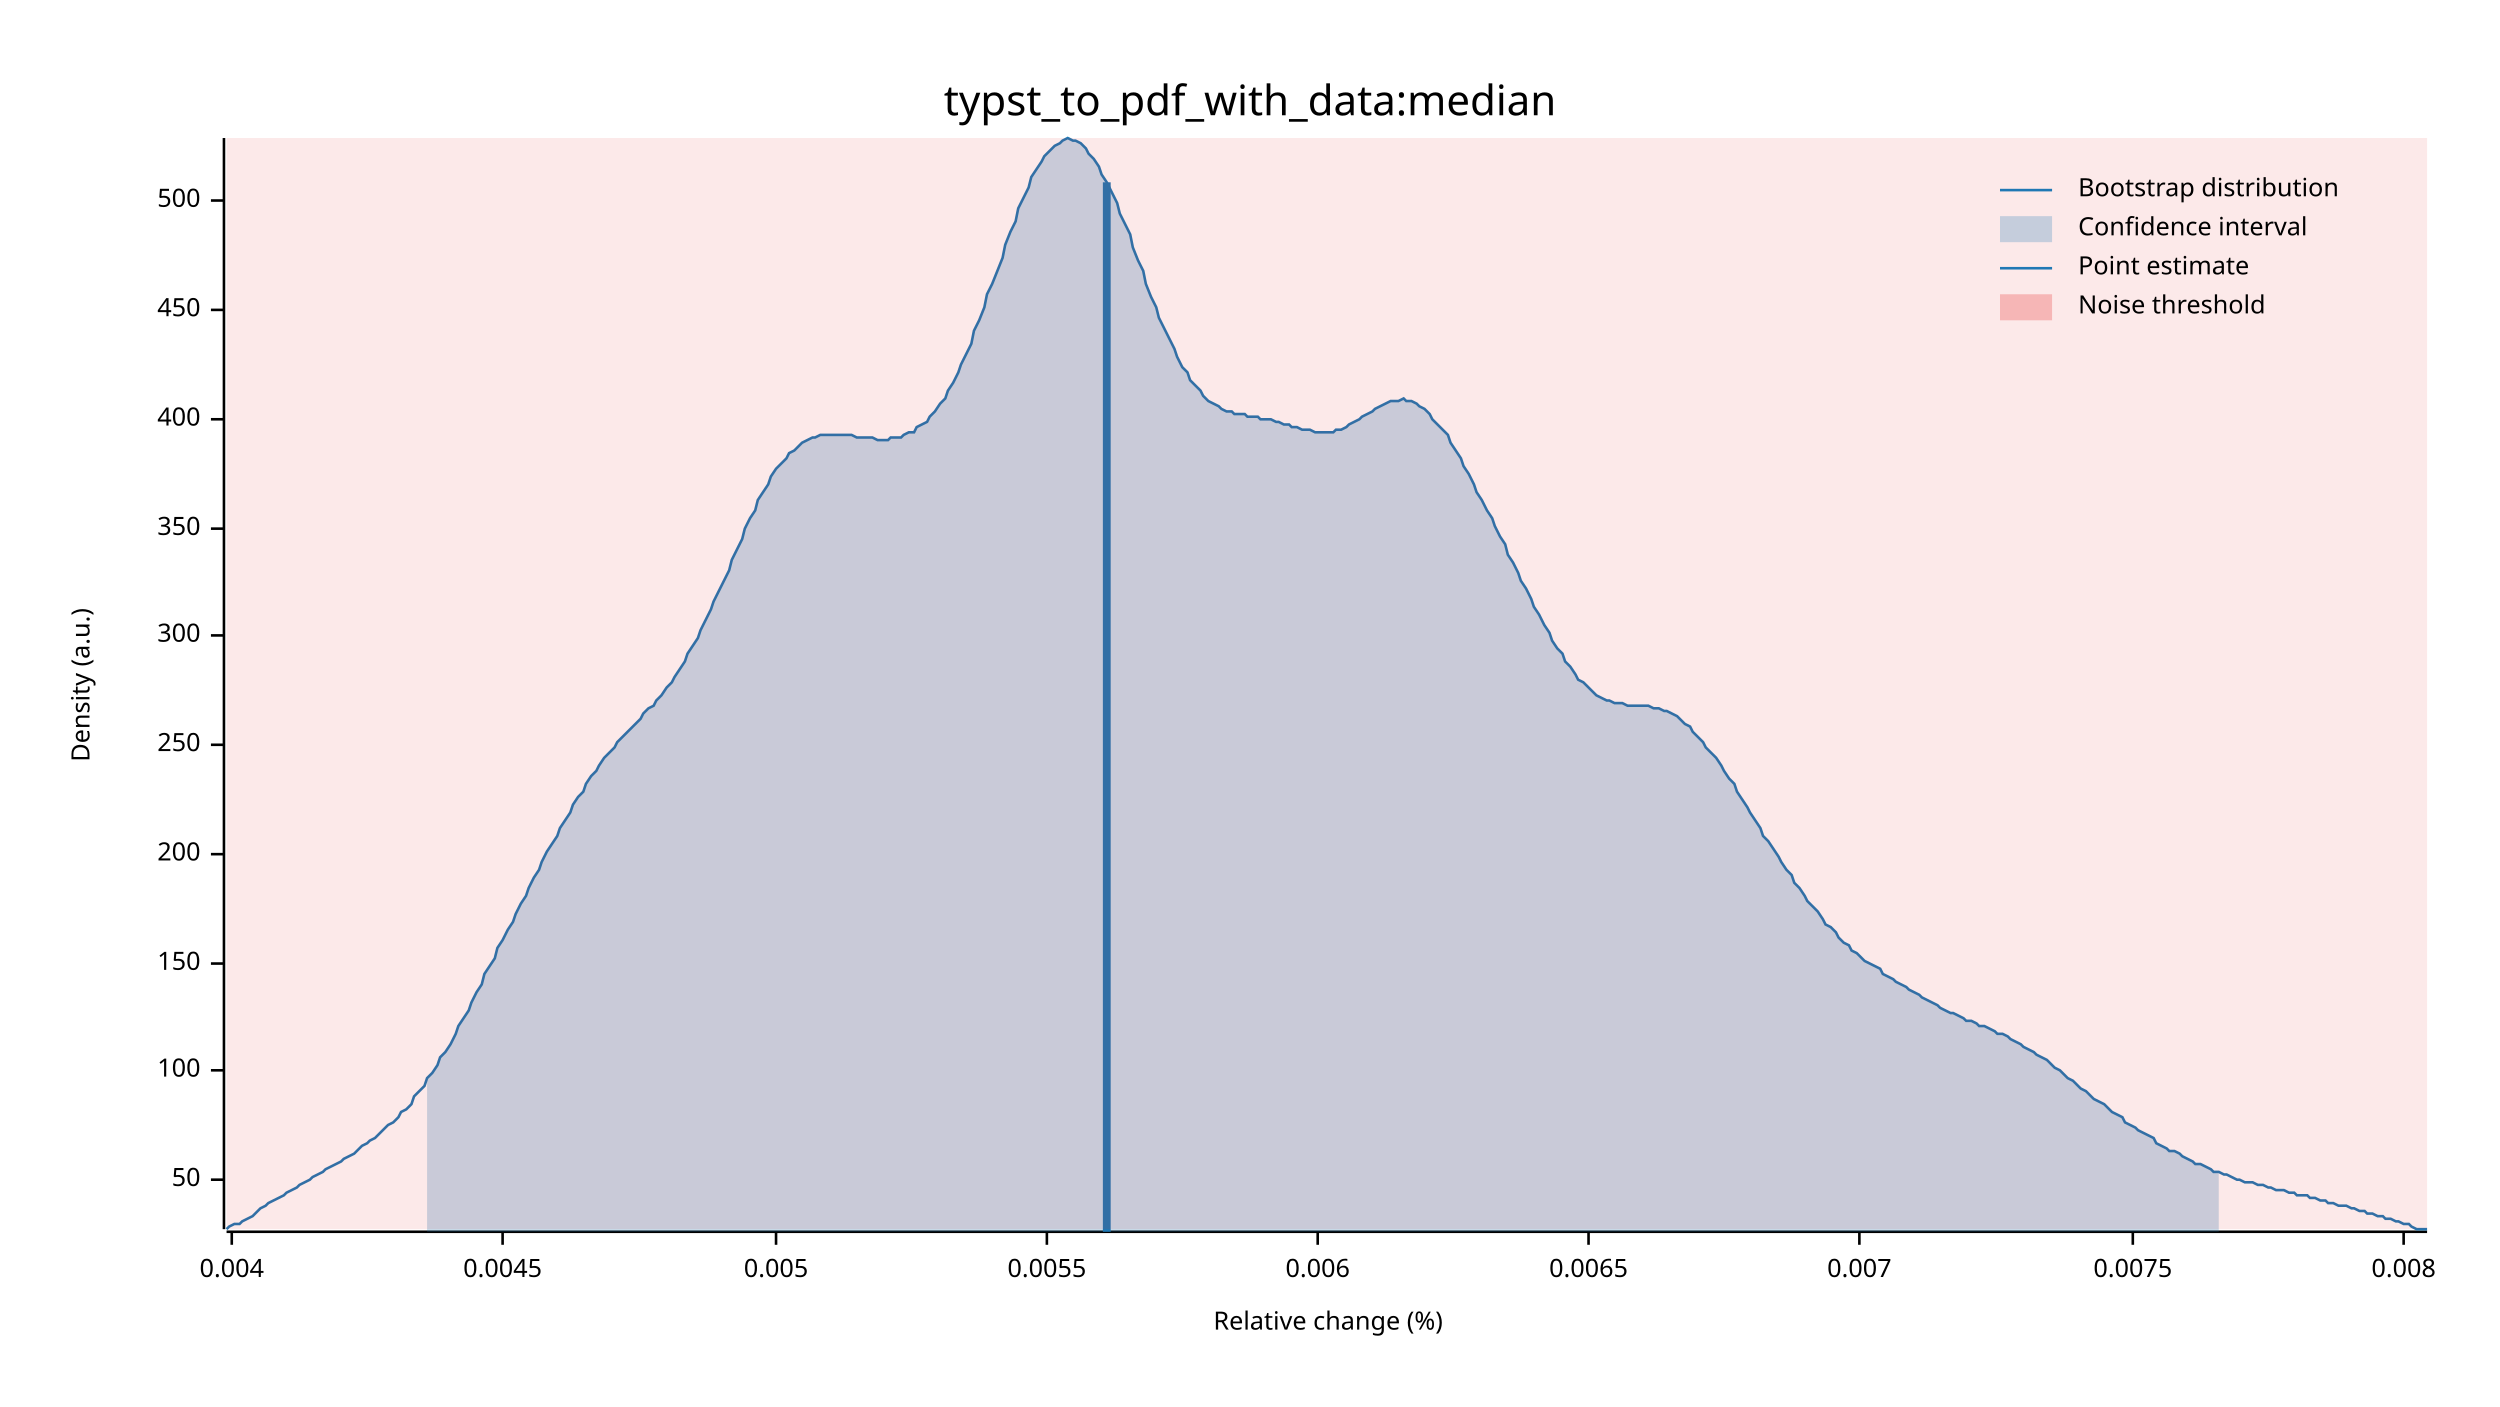
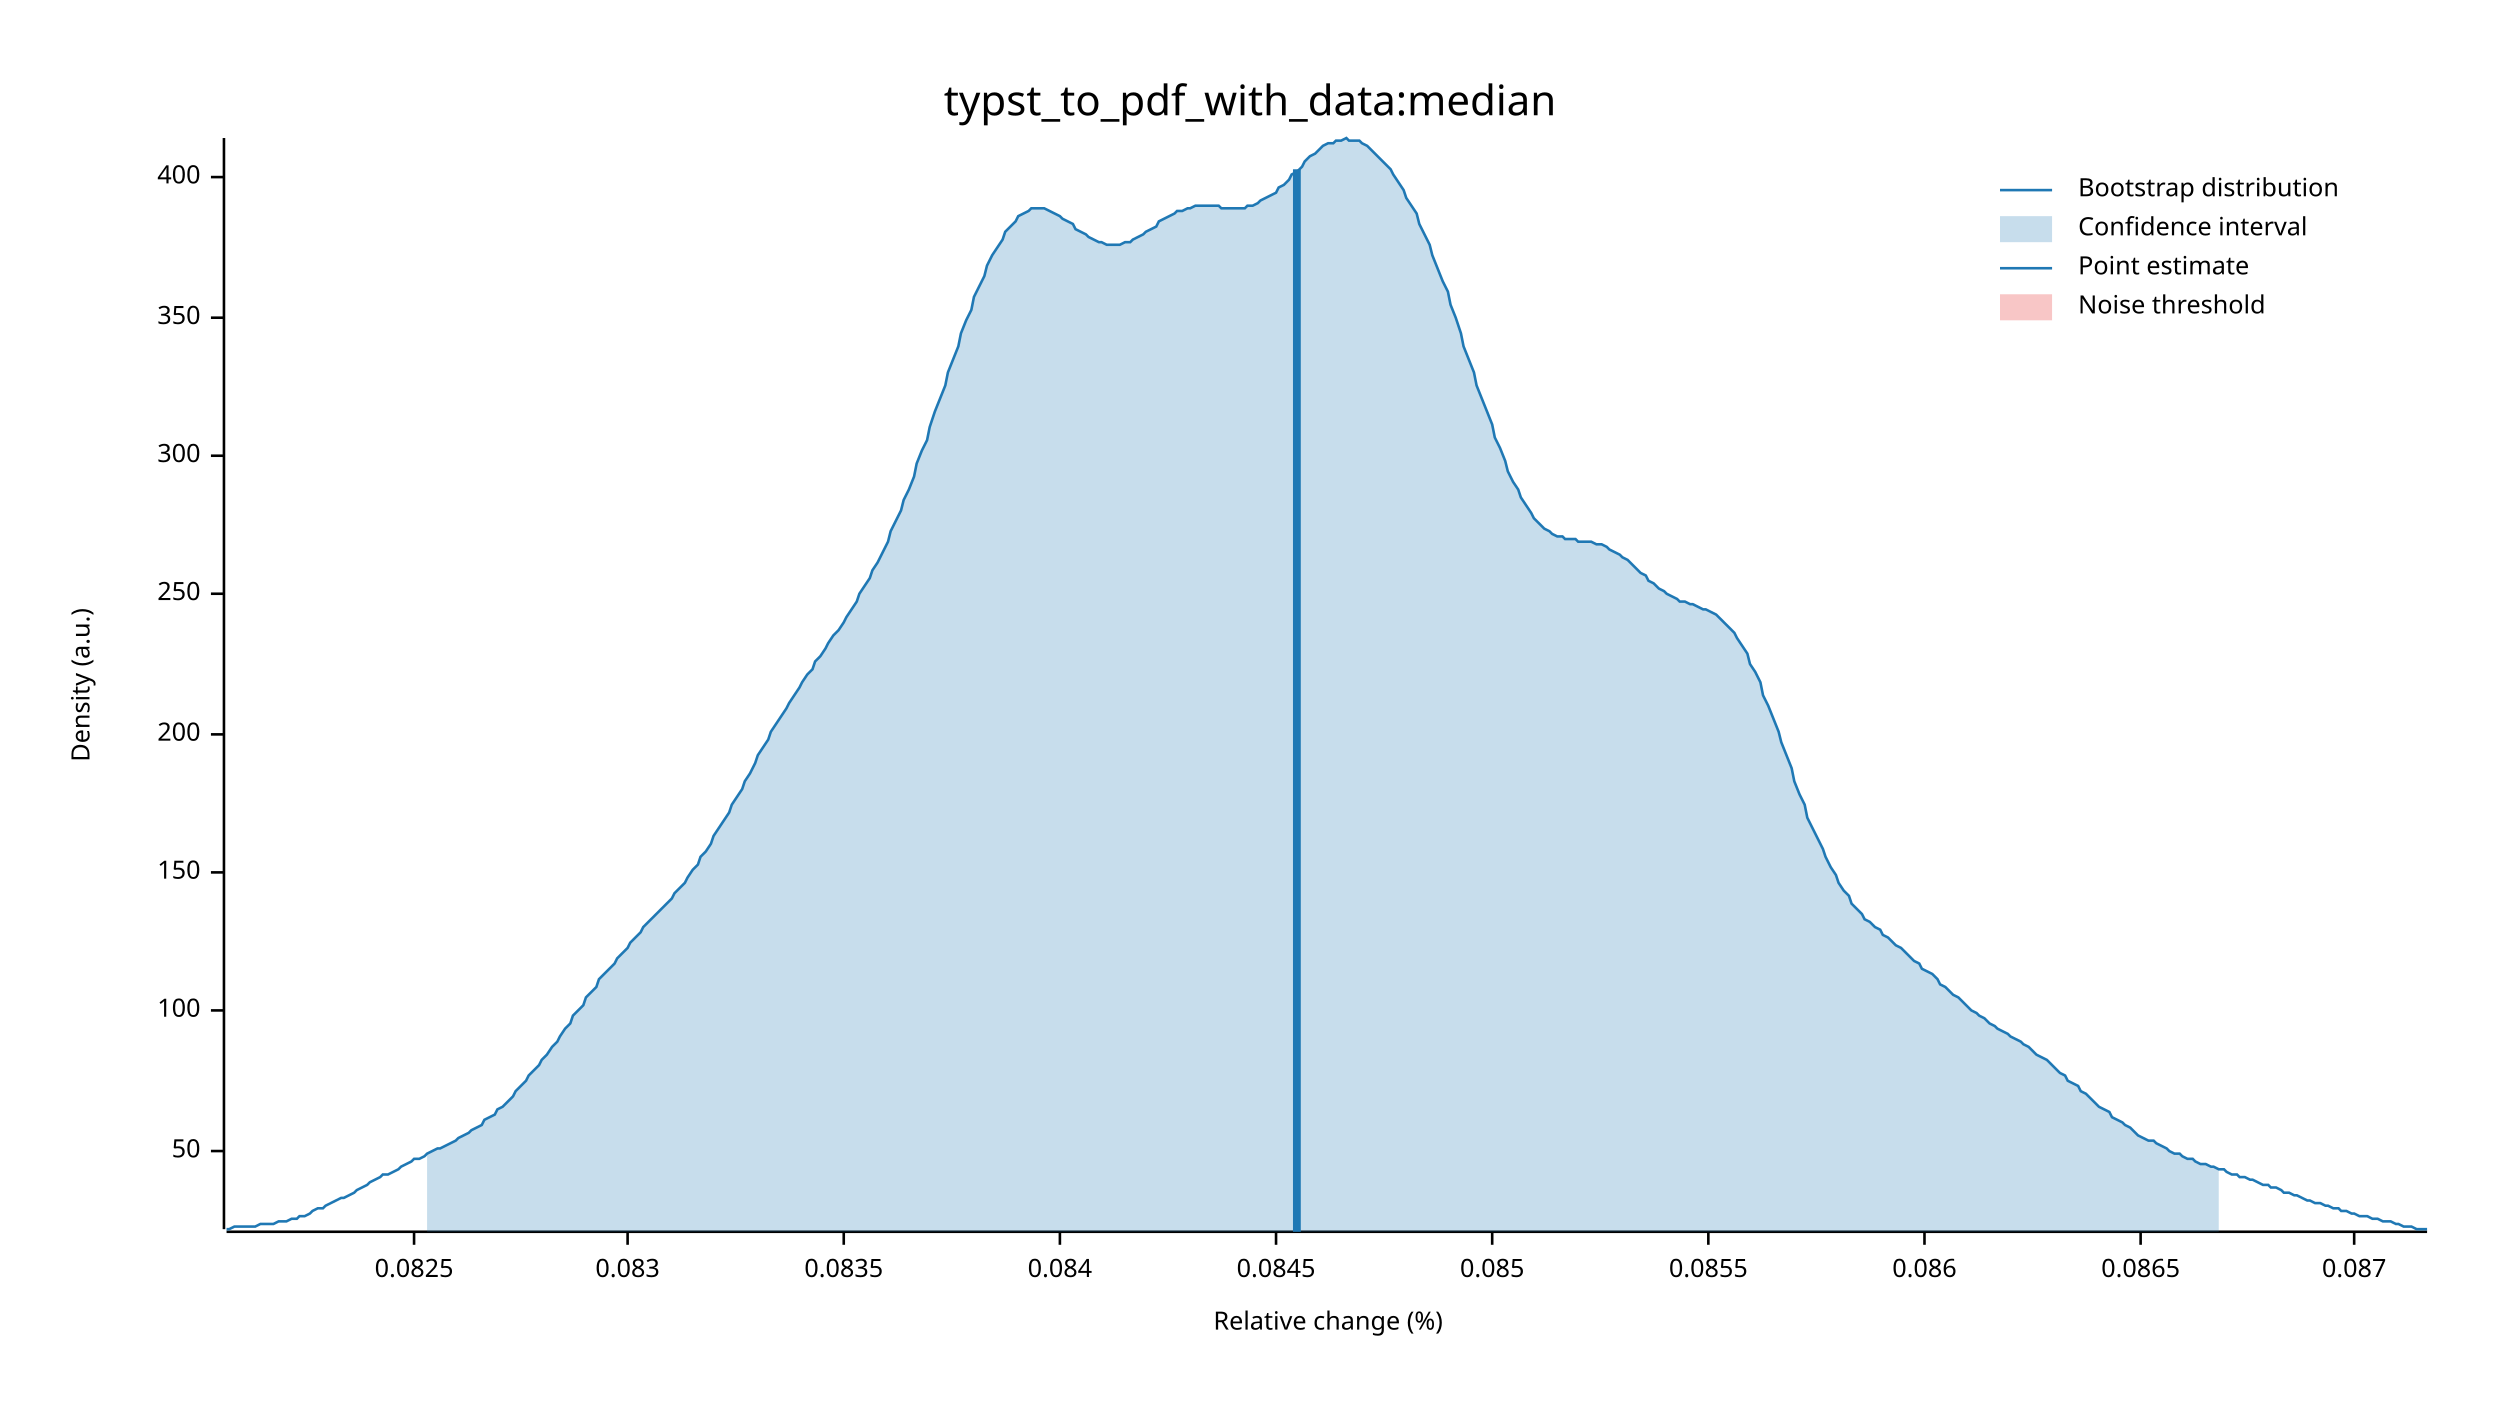
<svg xmlns="http://www.w3.org/2000/svg" width="960" height="540" viewBox="0 0 960 540">
  <text x="480" y="32" dy="0.76em" text-anchor="middle" font-family="sans-serif" font-size="16.129" opacity="1" fill="#000000">
typst_to_pdf_with_data:median
</text>
  <text x="27" y="263" dy="0.76em" text-anchor="middle" font-family="sans-serif" font-size="9.677" opacity="1" fill="#000000" transform="rotate(270, 27, 263)">
Density (a.u.)
</text>
  <text x="510" y="513" dy="-0.5ex" text-anchor="middle" font-family="sans-serif" font-size="9.677" opacity="1" fill="#000000">
Relative change (%)
</text>
  <polyline fill="none" opacity="1" stroke="#000000" stroke-width="1" points="86,53 86,472 " />
-   <text x="77" y="453" dy="0.5ex" text-anchor="end" font-family="sans-serif" font-size="9.677" opacity="1" fill="#000000">
+   <text x="77" y="442" dy="0.5ex" text-anchor="end" font-family="sans-serif" font-size="9.677" opacity="1" fill="#000000">
50
</text>
-   <polyline fill="none" opacity="1" stroke="#000000" stroke-width="1" points="81,453 86,453 " />
-   <text x="77" y="411" dy="0.5ex" text-anchor="end" font-family="sans-serif" font-size="9.677" opacity="1" fill="#000000">
+   <polyline fill="none" opacity="1" stroke="#000000" stroke-width="1" points="81,442 86,442 " />
+   <text x="77" y="388" dy="0.5ex" text-anchor="end" font-family="sans-serif" font-size="9.677" opacity="1" fill="#000000">
100
</text>
-   <polyline fill="none" opacity="1" stroke="#000000" stroke-width="1" points="81,411 86,411 " />
-   <text x="77" y="370" dy="0.5ex" text-anchor="end" font-family="sans-serif" font-size="9.677" opacity="1" fill="#000000">
+   <polyline fill="none" opacity="1" stroke="#000000" stroke-width="1" points="81,388 86,388 " />
+   <text x="77" y="335" dy="0.5ex" text-anchor="end" font-family="sans-serif" font-size="9.677" opacity="1" fill="#000000">
150
</text>
-   <polyline fill="none" opacity="1" stroke="#000000" stroke-width="1" points="81,370 86,370 " />
-   <text x="77" y="328" dy="0.5ex" text-anchor="end" font-family="sans-serif" font-size="9.677" opacity="1" fill="#000000">
+   <polyline fill="none" opacity="1" stroke="#000000" stroke-width="1" points="81,335 86,335 " />
+   <text x="77" y="282" dy="0.5ex" text-anchor="end" font-family="sans-serif" font-size="9.677" opacity="1" fill="#000000">
200
</text>
-   <polyline fill="none" opacity="1" stroke="#000000" stroke-width="1" points="81,328 86,328 " />
-   <text x="77" y="286" dy="0.5ex" text-anchor="end" font-family="sans-serif" font-size="9.677" opacity="1" fill="#000000">
+   <polyline fill="none" opacity="1" stroke="#000000" stroke-width="1" points="81,282 86,282 " />
+   <text x="77" y="228" dy="0.5ex" text-anchor="end" font-family="sans-serif" font-size="9.677" opacity="1" fill="#000000">
250
</text>
-   <polyline fill="none" opacity="1" stroke="#000000" stroke-width="1" points="81,286 86,286 " />
-   <text x="77" y="244" dy="0.5ex" text-anchor="end" font-family="sans-serif" font-size="9.677" opacity="1" fill="#000000">
+   <polyline fill="none" opacity="1" stroke="#000000" stroke-width="1" points="81,228 86,228 " />
+   <text x="77" y="175" dy="0.5ex" text-anchor="end" font-family="sans-serif" font-size="9.677" opacity="1" fill="#000000">
300
</text>
-   <polyline fill="none" opacity="1" stroke="#000000" stroke-width="1" points="81,244 86,244 " />
-   <text x="77" y="203" dy="0.5ex" text-anchor="end" font-family="sans-serif" font-size="9.677" opacity="1" fill="#000000">
+   <polyline fill="none" opacity="1" stroke="#000000" stroke-width="1" points="81,175 86,175 " />
+   <text x="77" y="122" dy="0.5ex" text-anchor="end" font-family="sans-serif" font-size="9.677" opacity="1" fill="#000000">
350
</text>
-   <polyline fill="none" opacity="1" stroke="#000000" stroke-width="1" points="81,203 86,203 " />
-   <text x="77" y="161" dy="0.5ex" text-anchor="end" font-family="sans-serif" font-size="9.677" opacity="1" fill="#000000">
+   <polyline fill="none" opacity="1" stroke="#000000" stroke-width="1" points="81,122 86,122 " />
+   <text x="77" y="68" dy="0.5ex" text-anchor="end" font-family="sans-serif" font-size="9.677" opacity="1" fill="#000000">
400
</text>
-   <polyline fill="none" opacity="1" stroke="#000000" stroke-width="1" points="81,161 86,161 " />
-   <text x="77" y="119" dy="0.5ex" text-anchor="end" font-family="sans-serif" font-size="9.677" opacity="1" fill="#000000">
- 450
+   <polyline fill="none" opacity="1" stroke="#000000" stroke-width="1" points="81,68 86,68 " />
+   <polyline fill="none" opacity="1" stroke="#000000" stroke-width="1" points="87,473 932,473 " />
+   <text x="159" y="483" dy="0.76em" text-anchor="middle" font-family="sans-serif" font-size="9.677" opacity="1" fill="#000000">
+ 0.0825
</text>
-   <polyline fill="none" opacity="1" stroke="#000000" stroke-width="1" points="81,119 86,119 " />
-   <text x="77" y="77" dy="0.5ex" text-anchor="end" font-family="sans-serif" font-size="9.677" opacity="1" fill="#000000">
- 500
+   <polyline fill="none" opacity="1" stroke="#000000" stroke-width="1" points="159,473 159,478 " />
+   <text x="241" y="483" dy="0.76em" text-anchor="middle" font-family="sans-serif" font-size="9.677" opacity="1" fill="#000000">
+ 0.083
</text>
-   <polyline fill="none" opacity="1" stroke="#000000" stroke-width="1" points="81,77 86,77 " />
-   <polyline fill="none" opacity="1" stroke="#000000" stroke-width="1" points="87,473 932,473 " />
-   <text x="89" y="483" dy="0.76em" text-anchor="middle" font-family="sans-serif" font-size="9.677" opacity="1" fill="#000000">
- 0.004
+   <polyline fill="none" opacity="1" stroke="#000000" stroke-width="1" points="241,473 241,478 " />
+   <text x="324" y="483" dy="0.76em" text-anchor="middle" font-family="sans-serif" font-size="9.677" opacity="1" fill="#000000">
+ 0.0835
</text>
-   <polyline fill="none" opacity="1" stroke="#000000" stroke-width="1" points="89,473 89,478 " />
-   <text x="193" y="483" dy="0.76em" text-anchor="middle" font-family="sans-serif" font-size="9.677" opacity="1" fill="#000000">
- 0.0045
+   <polyline fill="none" opacity="1" stroke="#000000" stroke-width="1" points="324,473 324,478 " />
+   <text x="407" y="483" dy="0.76em" text-anchor="middle" font-family="sans-serif" font-size="9.677" opacity="1" fill="#000000">
+ 0.084
</text>
-   <polyline fill="none" opacity="1" stroke="#000000" stroke-width="1" points="193,473 193,478 " />
-   <text x="298" y="483" dy="0.76em" text-anchor="middle" font-family="sans-serif" font-size="9.677" opacity="1" fill="#000000">
- 0.005
+   <polyline fill="none" opacity="1" stroke="#000000" stroke-width="1" points="407,473 407,478 " />
+   <text x="490" y="483" dy="0.76em" text-anchor="middle" font-family="sans-serif" font-size="9.677" opacity="1" fill="#000000">
+ 0.0845
</text>
-   <polyline fill="none" opacity="1" stroke="#000000" stroke-width="1" points="298,473 298,478 " />
-   <text x="402" y="483" dy="0.76em" text-anchor="middle" font-family="sans-serif" font-size="9.677" opacity="1" fill="#000000">
- 0.0055
+   <polyline fill="none" opacity="1" stroke="#000000" stroke-width="1" points="490,473 490,478 " />
+   <text x="573" y="483" dy="0.76em" text-anchor="middle" font-family="sans-serif" font-size="9.677" opacity="1" fill="#000000">
+ 0.085
</text>
-   <polyline fill="none" opacity="1" stroke="#000000" stroke-width="1" points="402,473 402,478 " />
-   <text x="506" y="483" dy="0.76em" text-anchor="middle" font-family="sans-serif" font-size="9.677" opacity="1" fill="#000000">
- 0.006
+   <polyline fill="none" opacity="1" stroke="#000000" stroke-width="1" points="573,473 573,478 " />
+   <text x="656" y="483" dy="0.76em" text-anchor="middle" font-family="sans-serif" font-size="9.677" opacity="1" fill="#000000">
+ 0.0855
</text>
-   <polyline fill="none" opacity="1" stroke="#000000" stroke-width="1" points="506,473 506,478 " />
-   <text x="610" y="483" dy="0.76em" text-anchor="middle" font-family="sans-serif" font-size="9.677" opacity="1" fill="#000000">
- 0.0065
+   <polyline fill="none" opacity="1" stroke="#000000" stroke-width="1" points="656,473 656,478 " />
+   <text x="739" y="483" dy="0.76em" text-anchor="middle" font-family="sans-serif" font-size="9.677" opacity="1" fill="#000000">
+ 0.086
</text>
-   <polyline fill="none" opacity="1" stroke="#000000" stroke-width="1" points="610,473 610,478 " />
-   <text x="714" y="483" dy="0.76em" text-anchor="middle" font-family="sans-serif" font-size="9.677" opacity="1" fill="#000000">
- 0.007
+   <polyline fill="none" opacity="1" stroke="#000000" stroke-width="1" points="739,473 739,478 " />
+   <text x="822" y="483" dy="0.76em" text-anchor="middle" font-family="sans-serif" font-size="9.677" opacity="1" fill="#000000">
+ 0.0865
</text>
-   <polyline fill="none" opacity="1" stroke="#000000" stroke-width="1" points="714,473 714,478 " />
-   <text x="819" y="483" dy="0.76em" text-anchor="middle" font-family="sans-serif" font-size="9.677" opacity="1" fill="#000000">
- 0.0075
+   <polyline fill="none" opacity="1" stroke="#000000" stroke-width="1" points="822,473 822,478 " />
+   <text x="904" y="483" dy="0.76em" text-anchor="middle" font-family="sans-serif" font-size="9.677" opacity="1" fill="#000000">
+ 0.087
</text>
-   <polyline fill="none" opacity="1" stroke="#000000" stroke-width="1" points="819,473 819,478 " />
-   <text x="923" y="483" dy="0.76em" text-anchor="middle" font-family="sans-serif" font-size="9.677" opacity="1" fill="#000000">
- 0.008
- </text>
-   <polyline fill="none" opacity="1" stroke="#000000" stroke-width="1" points="923,473 923,478 " />
-   <polyline fill="none" opacity="1" stroke="#1F78B4" stroke-width="1" points="87,472 88,471 90,470 92,470 93,469 95,468 97,467 98,466 100,464 102,463 103,462 105,461 107,460 109,459 110,458 112,457 114,456 115,455 117,454 119,453 120,452 122,451 124,450 125,449 127,448 129,447 131,446 132,445 134,444 136,443 137,442 139,440 141,439 142,438 144,437 146,435 147,434 149,432 151,431 153,429 154,427 156,426 158,424 159,421 161,419 163,417 164,414 166,412 168,409 169,406 171,404 173,401 175,397 176,394 178,391 180,388 181,385 183,381 185,378 186,374 188,371 190,368 191,364 193,361 195,357 197,354 198,351 200,347 202,344 203,341 205,337 207,334 208,331 210,327 212,324 214,321 215,318 217,315 219,312 220,309 222,306 224,304 225,301 227,298 229,296 230,294 232,291 234,289 236,287 237,285 239,283 241,281 242,280 244,278 246,276 247,274 249,272 251,271 252,269 254,267 256,264 258,262 259,260 261,257 263,254 264,251 266,248 268,245 269,242 271,238 273,234 274,231 276,227 278,223 280,219 281,215 283,211 285,207 286,203 288,199 290,196 291,192 293,189 295,186 296,183 298,180 300,178 302,176 303,174 305,173 307,171 308,170 310,169 312,168 313,168 315,167 317,167 318,167 320,167 322,167 324,167 325,167 327,167 329,168 330,168 332,168 334,168 335,168 337,169 339,169 341,169 342,168 344,168 346,168 347,167 349,166 351,166 352,164 354,163 356,162 357,160 359,158 361,155 363,153 364,150 366,147 368,143 369,140 371,136 373,132 374,127 376,123 378,118 379,113 381,109 383,104 385,99 386,94 388,89 390,85 391,80 393,76 395,72 396,68 398,65 400,62 401,60 403,58 405,56 407,55 408,54 410,53 412,54 413,54 415,55 417,57 418,59 420,61 422,64 423,67 425,70 427,74 429,78 430,82 432,86 434,90 435,95 437,100 439,104 440,109 442,114 444,118 445,122 447,126 449,130 451,134 452,137 454,141 456,143 457,146 459,148 461,150 462,152 464,154 466,155 468,156 469,157 471,158 473,158 474,159 476,159 478,159 479,160 481,160 483,160 484,161 486,161 488,161 490,162 491,162 493,163 495,163 496,164 498,164 500,165 501,165 503,165 505,166 506,166 508,166 510,166 512,166 513,165 515,165 517,164 518,163 520,162 522,161 523,160 525,159 527,158 528,157 530,156 532,155 534,154 535,154 537,154 539,153 540,154 542,154 544,155 545,156 547,157 549,159 550,161 552,163 554,165 556,167 557,170 559,173 561,176 562,179 564,182 566,186 567,189 569,192 571,196 573,199 574,202 576,206 578,209 579,213 581,216 583,220 584,223 586,226 588,230 589,233 591,236 593,240 595,243 596,246 598,249 600,251 601,254 603,256 605,259 606,261 608,262 610,264 611,265 613,267 615,268 617,269 618,269 620,270 622,270 623,270 625,271 627,271 628,271 630,271 632,271 633,271 635,272 637,272 639,273 640,273 642,274 644,275 645,276 647,278 649,279 650,281 652,283 654,285 655,287 657,289 659,291 661,294 662,296 664,299 666,301 667,304 669,307 671,310 672,312 674,315 676,318 677,321 679,323 681,326 683,329 684,331 686,334 688,336 689,339 691,341 693,344 694,346 696,348 698,350 700,353 701,355 703,356 705,358 706,360 708,362 710,363 711,365 713,366 715,368 716,369 718,370 720,371 722,372 723,374 725,375 727,376 728,377 730,378 732,379 733,380 735,381 737,382 738,383 740,384 742,385 744,386 745,387 747,388 749,389 750,389 752,390 754,391 755,392 757,392 759,393 760,394 762,394 764,395 766,396 767,397 769,397 771,398 772,399 774,400 776,401 777,402 779,403 781,404 782,405 784,406 786,407 788,409 789,410 791,411 793,413 794,414 796,415 798,417 799,418 801,419 803,421 804,422 806,423 808,424 810,426 811,427 813,428 815,429 816,431 818,432 820,433 821,434 823,435 825,436 827,437 828,439 830,440 832,441 833,442 835,442 837,443 838,444 840,445 842,446 843,447 845,447 847,448 849,449 850,450 852,450 854,451 855,451 857,452 859,453 860,453 862,454 864,454 865,454 867,455 869,455 871,456 872,456 874,457 876,457 877,457 879,458 881,458 882,459 884,459 886,459 887,460 889,460 891,461 893,461 894,462 896,462 898,463 899,463 901,463 903,464 904,464 906,465 908,465 909,466 911,466 913,467 915,467 916,468 918,468 920,469 921,469 923,470 925,470 926,471 928,472 930,472 932,472 " />
-   <polygon opacity="0.25" fill="#1F78B4" points="164,414 166,412 168,409 169,406 171,404 173,401 175,397 176,394 178,391 180,388 181,385 183,381 185,378 186,374 188,371 190,368 191,364 193,361 195,357 197,354 198,351 200,347 202,344 203,341 205,337 207,334 208,331 210,327 212,324 214,321 215,318 217,315 219,312 220,309 222,306 224,304 225,301 227,298 229,296 230,294 232,291 234,289 236,287 237,285 239,283 241,281 242,280 244,278 246,276 247,274 249,272 251,271 252,269 254,267 256,264 258,262 259,260 261,257 263,254 264,251 266,248 268,245 269,242 271,238 273,234 274,231 276,227 278,223 280,219 281,215 283,211 285,207 286,203 288,199 290,196 291,192 293,189 295,186 296,183 298,180 300,178 302,176 303,174 305,173 307,171 308,170 310,169 312,168 313,168 315,167 317,167 318,167 320,167 322,167 324,167 325,167 327,167 329,168 330,168 332,168 334,168 335,168 337,169 339,169 341,169 342,168 344,168 346,168 347,167 349,166 351,166 352,164 354,163 356,162 357,160 359,158 361,155 363,153 364,150 366,147 368,143 369,140 371,136 373,132 374,127 376,123 378,118 379,113 381,109 383,104 385,99 386,94 388,89 390,85 391,80 393,76 395,72 396,68 398,65 400,62 401,60 403,58 405,56 407,55 408,54 410,53 412,54 413,54 415,55 417,57 418,59 420,61 422,64 423,67 425,70 427,74 429,78 430,82 432,86 434,90 435,95 437,100 439,104 440,109 442,114 444,118 445,122 447,126 449,130 451,134 452,137 454,141 456,143 457,146 459,148 461,150 462,152 464,154 466,155 468,156 469,157 471,158 473,158 474,159 476,159 478,159 479,160 481,160 483,160 484,161 486,161 488,161 490,162 491,162 493,163 495,163 496,164 498,164 500,165 501,165 503,165 505,166 506,166 508,166 510,166 512,166 513,165 515,165 517,164 518,163 520,162 522,161 523,160 525,159 527,158 528,157 530,156 532,155 534,154 535,154 537,154 539,153 540,154 542,154 544,155 545,156 547,157 549,159 550,161 552,163 554,165 556,167 557,170 559,173 561,176 562,179 564,182 566,186 567,189 569,192 571,196 573,199 574,202 576,206 578,209 579,213 581,216 583,220 584,223 586,226 588,230 589,233 591,236 593,240 595,243 596,246 598,249 600,251 601,254 603,256 605,259 606,261 608,262 610,264 611,265 613,267 615,268 617,269 618,269 620,270 622,270 623,270 625,271 627,271 628,271 630,271 632,271 633,271 635,272 637,272 639,273 640,273 642,274 644,275 645,276 647,278 649,279 650,281 652,283 654,285 655,287 657,289 659,291 661,294 662,296 664,299 666,301 667,304 669,307 671,310 672,312 674,315 676,318 677,321 679,323 681,326 683,329 684,331 686,334 688,336 689,339 691,341 693,344 694,346 696,348 698,350 700,353 701,355 703,356 705,358 706,360 708,362 710,363 711,365 713,366 715,368 716,369 718,370 720,371 722,372 723,374 725,375 727,376 728,377 730,378 732,379 733,380 735,381 737,382 738,383 740,384 742,385 744,386 745,387 747,388 749,389 750,389 752,390 754,391 755,392 757,392 759,393 760,394 762,394 764,395 766,396 767,397 769,397 771,398 772,399 774,400 776,401 777,402 779,403 781,404 782,405 784,406 786,407 788,409 789,410 791,411 793,413 794,414 796,415 798,417 799,418 801,419 803,421 804,422 806,423 808,424 810,426 811,427 813,428 815,429 816,431 818,432 820,433 821,434 823,435 825,436 827,437 828,439 830,440 832,441 833,442 835,442 837,443 838,444 840,445 842,446 843,447 845,447 847,448 849,449 850,450 852,450 852,473 164,473 " />
-   <polyline fill="none" opacity="1" stroke="#1F78B4" stroke-width="3" points="425,473 425,70 " />
-   <rect x="87" y="53" width="845" height="419" opacity="0.1" fill="#E31A1C" stroke="none" />
+   <polyline fill="none" opacity="1" stroke="#000000" stroke-width="1" points="904,473 904,478 " />
+   <polyline fill="none" opacity="1" stroke="#1F78B4" stroke-width="1" points="87,472 88,472 90,471 92,471 93,471 95,471 97,471 98,471 100,470 102,470 103,470 105,470 107,469 109,469 110,469 112,468 114,468 115,467 117,467 119,466 120,465 122,464 124,464 125,463 127,462 129,461 131,460 132,460 134,459 136,458 137,457 139,456 141,455 142,454 144,453 146,452 147,451 149,451 151,450 153,449 154,448 156,447 158,446 159,445 161,445 163,444 164,443 166,442 168,441 169,441 171,440 173,439 175,438 176,437 178,436 180,435 181,434 183,433 185,432 186,430 188,429 190,428 191,426 193,425 195,423 197,421 198,419 200,417 202,415 203,413 205,411 207,409 208,407 210,405 212,402 214,400 215,398 217,395 219,393 220,390 222,388 224,386 225,383 227,381 229,379 230,376 232,374 234,372 236,370 237,368 239,366 241,364 242,362 244,360 246,358 247,356 249,354 251,352 252,351 254,349 256,347 258,345 259,343 261,341 263,339 264,337 266,334 268,332 269,329 271,327 273,324 274,321 276,318 278,315 280,312 281,309 283,306 285,303 286,300 288,297 290,293 291,290 293,287 295,284 296,281 298,278 300,275 302,272 303,270 305,267 307,264 308,262 310,259 312,257 313,254 315,252 317,249 318,247 320,244 322,242 324,239 325,237 327,234 329,231 330,228 332,225 334,222 335,219 337,216 339,212 341,208 342,204 344,200 346,196 347,192 349,188 351,183 352,178 354,173 356,169 357,164 359,158 361,153 363,148 364,143 366,138 368,133 369,128 371,123 373,119 374,114 376,110 378,106 379,102 381,98 383,95 385,92 386,89 388,87 390,85 391,83 393,82 395,81 396,80 398,80 400,80 401,80 403,81 405,82 407,83 408,84 410,85 412,86 413,88 415,89 417,90 418,91 420,92 422,93 423,93 425,94 427,94 429,94 430,94 432,93 434,93 435,92 437,91 439,90 440,89 442,88 444,87 445,85 447,84 449,83 451,82 452,81 454,81 456,80 457,80 459,79 461,79 462,79 464,79 466,79 468,79 469,80 471,80 473,80 474,80 476,80 478,80 479,79 481,79 483,78 484,77 486,76 488,75 490,74 491,72 493,71 495,69 496,67 498,66 500,64 501,62 503,60 505,59 506,58 508,56 510,55 512,55 513,54 515,54 517,53 518,54 520,54 522,54 523,55 525,56 527,58 528,59 530,61 532,63 534,65 535,67 537,70 539,73 540,76 542,79 544,82 545,86 547,90 549,94 550,98 552,103 554,108 556,112 557,117 559,122 561,128 562,133 564,138 566,143 567,148 569,153 571,158 573,163 574,168 576,172 578,177 579,181 581,185 583,188 584,191 586,194 588,197 589,199 591,201 593,203 595,204 596,205 598,206 600,206 601,207 603,207 605,207 606,208 608,208 610,208 611,208 613,209 615,209 617,210 618,211 620,212 622,213 623,214 625,215 627,217 628,218 630,220 632,221 633,223 635,224 637,226 639,227 640,228 642,229 644,230 645,231 647,231 649,232 650,232 652,233 654,234 655,234 657,235 659,236 661,238 662,239 664,241 666,243 667,245 669,248 671,251 672,255 674,258 676,262 677,267 679,271 681,276 683,281 684,285 686,290 688,295 689,300 691,305 693,309 694,314 696,318 698,322 700,326 701,329 703,333 705,336 706,339 708,342 710,344 711,347 713,349 715,351 716,353 718,354 720,356 722,357 723,359 725,360 727,362 728,363 730,364 732,366 733,367 735,369 737,370 738,372 740,373 742,374 744,376 745,378 747,379 749,381 750,382 752,383 754,385 755,386 757,388 759,389 760,390 762,391 764,393 766,394 767,395 769,396 771,397 772,398 774,399 776,400 777,401 779,402 781,404 782,405 784,406 786,407 788,409 789,410 791,412 793,413 794,415 796,416 798,417 799,419 801,420 803,422 804,423 806,425 808,426 810,427 811,429 813,430 815,431 816,432 818,433 820,435 821,436 823,437 825,438 827,438 828,439 830,440 832,441 833,442 835,443 837,443 838,444 840,445 842,445 843,446 845,447 847,447 849,448 850,448 852,449 854,449 855,450 857,451 859,451 860,452 862,452 864,453 865,453 867,454 869,455 871,455 872,456 874,456 876,457 877,458 879,458 881,459 882,459 884,460 886,461 887,461 889,462 891,462 893,463 894,463 896,464 898,464 899,465 901,465 903,466 904,466 906,467 908,467 909,467 911,468 913,468 915,469 916,469 918,469 920,470 921,470 923,471 925,471 926,471 928,472 930,472 932,472 " />
+   <polygon opacity="0.25" fill="#1F78B4" points="164,443 166,442 168,441 169,441 171,440 173,439 175,438 176,437 178,436 180,435 181,434 183,433 185,432 186,430 188,429 190,428 191,426 193,425 195,423 197,421 198,419 200,417 202,415 203,413 205,411 207,409 208,407 210,405 212,402 214,400 215,398 217,395 219,393 220,390 222,388 224,386 225,383 227,381 229,379 230,376 232,374 234,372 236,370 237,368 239,366 241,364 242,362 244,360 246,358 247,356 249,354 251,352 252,351 254,349 256,347 258,345 259,343 261,341 263,339 264,337 266,334 268,332 269,329 271,327 273,324 274,321 276,318 278,315 280,312 281,309 283,306 285,303 286,300 288,297 290,293 291,290 293,287 295,284 296,281 298,278 300,275 302,272 303,270 305,267 307,264 308,262 310,259 312,257 313,254 315,252 317,249 318,247 320,244 322,242 324,239 325,237 327,234 329,231 330,228 332,225 334,222 335,219 337,216 339,212 341,208 342,204 344,200 346,196 347,192 349,188 351,183 352,178 354,173 356,169 357,164 359,158 361,153 363,148 364,143 366,138 368,133 369,128 371,123 373,119 374,114 376,110 378,106 379,102 381,98 383,95 385,92 386,89 388,87 390,85 391,83 393,82 395,81 396,80 398,80 400,80 401,80 403,81 405,82 407,83 408,84 410,85 412,86 413,88 415,89 417,90 418,91 420,92 422,93 423,93 425,94 427,94 429,94 430,94 432,93 434,93 435,92 437,91 439,90 440,89 442,88 444,87 445,85 447,84 449,83 451,82 452,81 454,81 456,80 457,80 459,79 461,79 462,79 464,79 466,79 468,79 469,80 471,80 473,80 474,80 476,80 478,80 479,79 481,79 483,78 484,77 486,76 488,75 490,74 491,72 493,71 495,69 496,67 498,66 500,64 501,62 503,60 505,59 506,58 508,56 510,55 512,55 513,54 515,54 517,53 518,54 520,54 522,54 523,55 525,56 527,58 528,59 530,61 532,63 534,65 535,67 537,70 539,73 540,76 542,79 544,82 545,86 547,90 549,94 550,98 552,103 554,108 556,112 557,117 559,122 561,128 562,133 564,138 566,143 567,148 569,153 571,158 573,163 574,168 576,172 578,177 579,181 581,185 583,188 584,191 586,194 588,197 589,199 591,201 593,203 595,204 596,205 598,206 600,206 601,207 603,207 605,207 606,208 608,208 610,208 611,208 613,209 615,209 617,210 618,211 620,212 622,213 623,214 625,215 627,217 628,218 630,220 632,221 633,223 635,224 637,226 639,227 640,228 642,229 644,230 645,231 647,231 649,232 650,232 652,233 654,234 655,234 657,235 659,236 661,238 662,239 664,241 666,243 667,245 669,248 671,251 672,255 674,258 676,262 677,267 679,271 681,276 683,281 684,285 686,290 688,295 689,300 691,305 693,309 694,314 696,318 698,322 700,326 701,329 703,333 705,336 706,339 708,342 710,344 711,347 713,349 715,351 716,353 718,354 720,356 722,357 723,359 725,360 727,362 728,363 730,364 732,366 733,367 735,369 737,370 738,372 740,373 742,374 744,376 745,378 747,379 749,381 750,382 752,383 754,385 755,386 757,388 759,389 760,390 762,391 764,393 766,394 767,395 769,396 771,397 772,398 774,399 776,400 777,401 779,402 781,404 782,405 784,406 786,407 788,409 789,410 791,412 793,413 794,415 796,416 798,417 799,419 801,420 803,422 804,423 806,425 808,426 810,427 811,429 813,430 815,431 816,432 818,433 820,435 821,436 823,437 825,438 827,438 828,439 830,440 832,441 833,442 835,443 837,443 838,444 840,445 842,445 843,446 845,447 847,447 849,448 850,448 852,449 852,473 164,473 " />
+   <polyline fill="none" opacity="1" stroke="#1F78B4" stroke-width="3" points="498,473 498,65 " />
+   <rect x="509" y="53" width="0" height="419" opacity="0.1" fill="#E31A1C" stroke="none" />
  <text x="798" y="68" dy="0.76em" text-anchor="start" font-family="sans-serif" font-size="9.677" opacity="1" fill="#000000">
Bootstrap distribution
</text>
  <text x="798" y="83" dy="0.76em" text-anchor="start" font-family="sans-serif" font-size="9.677" opacity="1" fill="#000000">
Confidence interval
</text>
  <text x="798" y="98" dy="0.76em" text-anchor="start" font-family="sans-serif" font-size="9.677" opacity="1" fill="#000000">
Point estimate
</text>
  <text x="798" y="113" dy="0.76em" text-anchor="start" font-family="sans-serif" font-size="9.677" opacity="1" fill="#000000">
Noise threshold
</text>
  <polyline fill="none" opacity="1" stroke="#1F78B4" stroke-width="1" points="768,73 788,73 " />
  <rect x="768" y="83" width="20" height="10" opacity="0.25" fill="#1F78B4" stroke="none" />
  <polyline fill="none" opacity="1" stroke="#1F78B4" stroke-width="1" points="768,103 788,103 " />
  <rect x="768" y="113" width="20" height="10" opacity="0.25" fill="#E31A1C" stroke="none" />
</svg>
